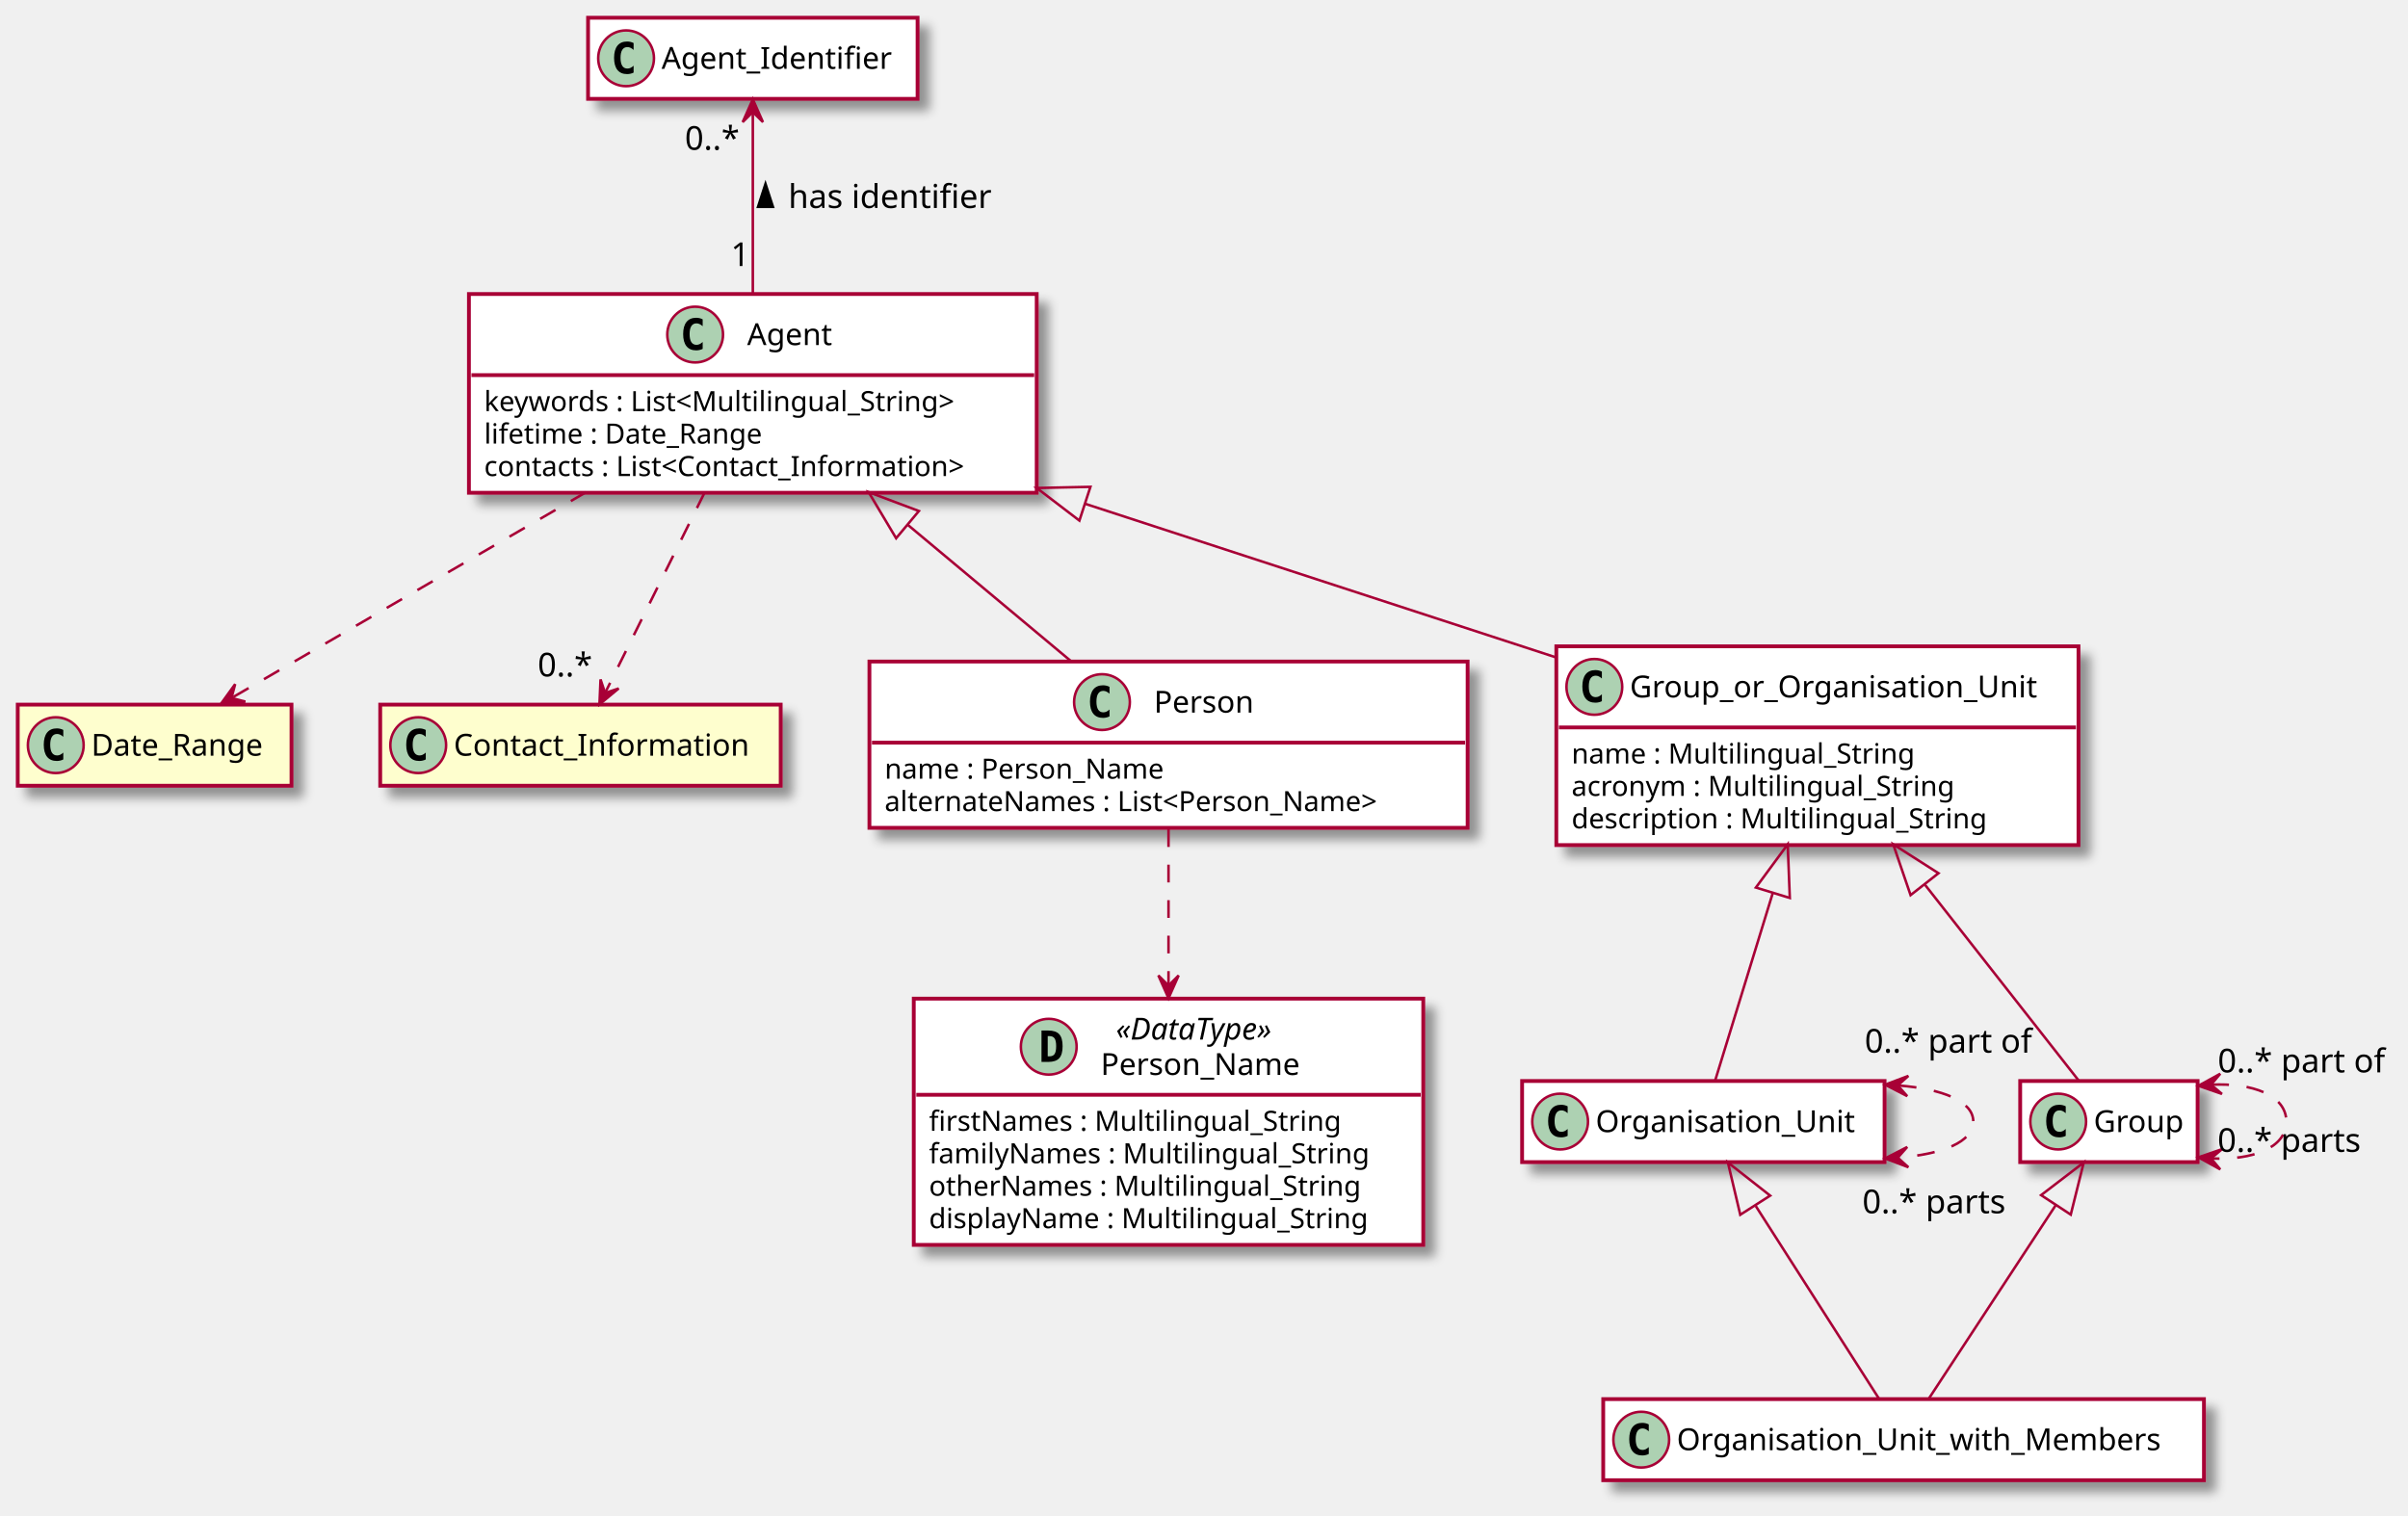
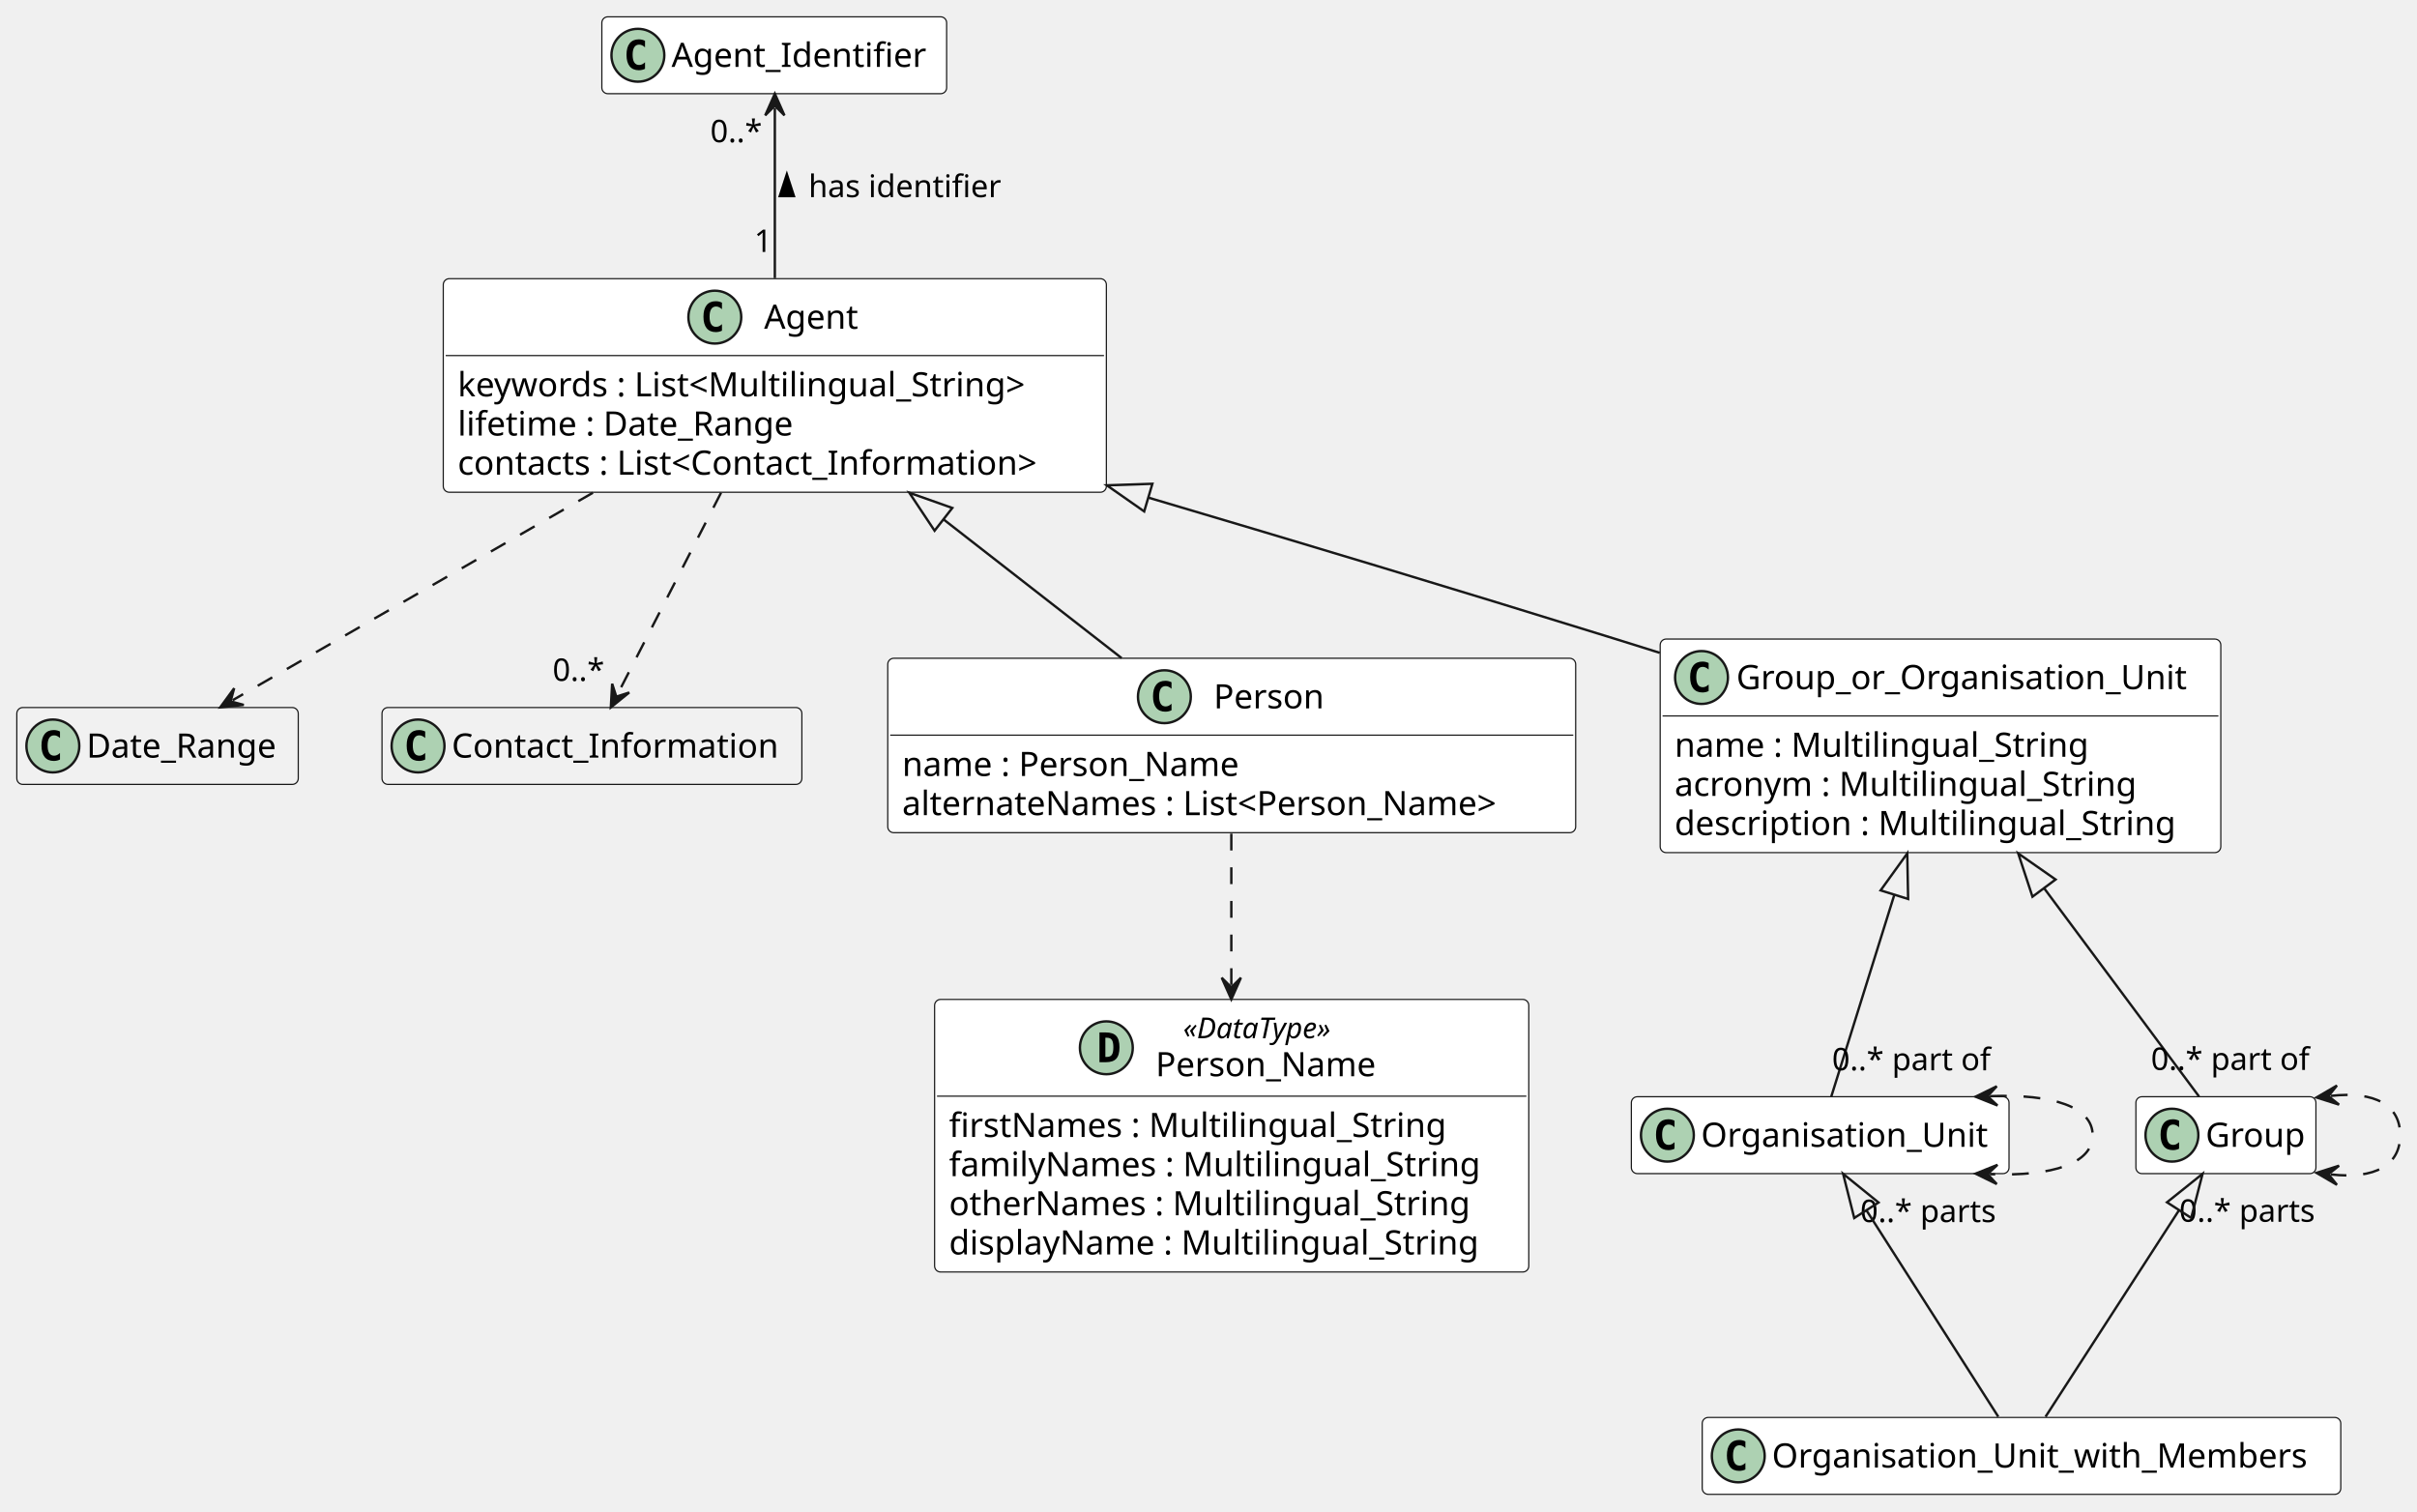
- <svg xmlns="http://www.w3.org/2000/svg" contentScriptType="application/ecmascript" contentStyleType="text/css" height="598px" preserveAspectRatio="none" style="width:950px;height:598px;background:#FFFFFF;" version="1.1" viewBox="0 0 950 598" width="950px" zoomAndPan="magnify">
-   <defs>
-     <filter height="300%" id="f8pk3ecezt2zp" width="300%" x="-1" y="-1">
-       <feGaussianBlur result="blurOut" stdDeviation="2.0" />
-       <feColorMatrix in="blurOut" result="blurOut2" type="matrix" values="0 0 0 0 0 0 0 0 0 0 0 0 0 0 0 0 0 0 .4 0" />
-       <feOffset dx="4.0" dy="4.0" in="blurOut2" result="blurOut3" />
-       <feBlend in="SourceGraphic" in2="blurOut3" mode="normal" />
-     </filter>
-   </defs>
+ <svg xmlns="http://www.w3.org/2000/svg" contentStyleType="text/css" data-diagram-type="CLASS" height="629px" preserveAspectRatio="none" style="width:1006px;height:629px;background:#FFFFFF;" version="1.1" viewBox="0 0 1006 629" width="1006px" zoomAndPan="magnify">
+   <defs />
  <g>
-     <rect codeLine="10" fill="#FFFFFF" filter="url(#f8pk3ecezt2zp)" height="78.414" id="Agent" style="stroke:#A80036;stroke-width:1.5;" width="224" x="185" y="116" />
-     <ellipse cx="274.25" cy="132" fill="#ADD1B2" rx="11" ry="11" style="stroke:#A80036;stroke-width:1.0;" />
-     <path d="M277.219,137.641 Q276.641,137.938 276,138.078 Q275.359,138.234 274.656,138.234 Q272.156,138.234 270.828,136.594 Q269.516,134.938 269.516,131.812 Q269.516,128.688 270.828,127.031 Q272.156,125.375 274.656,125.375 Q275.359,125.375 276,125.531 Q276.656,125.688 277.219,125.984 L277.219,128.703 Q276.594,128.125 276,127.859 Q275.406,127.578 274.781,127.578 Q273.438,127.578 272.75,128.656 Q272.062,129.719 272.062,131.812 Q272.062,133.906 272.75,134.984 Q273.438,136.047 274.781,136.047 Q275.406,136.047 276,135.781 Q276.594,135.5 277.219,134.922 L277.219,137.641 Z " fill="#000000" />
-     <text fill="#000000" font-family="sans-serif" font-size="12" lengthAdjust="spacing" textLength="37" x="294.75" y="136.154">Agent</text>
-     <line style="stroke:#A80036;stroke-width:1.5;" x1="186" x2="408" y1="148" y2="148" />
-     <text fill="#000000" font-family="sans-serif" font-size="11" lengthAdjust="spacing" textLength="207" x="191" y="162.21">keywords : List&lt;Multilingual_String&gt;</text>
-     <text fill="#000000" font-family="sans-serif" font-size="11" lengthAdjust="spacing" textLength="121" x="191" y="175.015">lifetime : Date_Range</text>
-     <text fill="#000000" font-family="sans-serif" font-size="11" lengthAdjust="spacing" textLength="212" x="191" y="187.82">contacts : List&lt;Contact_Information&gt;</text>
-     <rect fill="#FEFECE" filter="url(#f8pk3ecezt2zp)" height="32" id="Date_Range" style="stroke:#A80036;stroke-width:1.5;" width="108" x="7" y="278" />
-     <ellipse cx="22" cy="294" fill="#ADD1B2" rx="11" ry="11" style="stroke:#A80036;stroke-width:1.0;" />
-     <path d="M24.969,299.641 Q24.391,299.938 23.75,300.078 Q23.109,300.234 22.406,300.234 Q19.906,300.234 18.578,298.594 Q17.266,296.938 17.266,293.812 Q17.266,290.688 18.578,289.031 Q19.906,287.375 22.406,287.375 Q23.109,287.375 23.75,287.531 Q24.406,287.688 24.969,287.984 L24.969,290.703 Q24.344,290.125 23.75,289.859 Q23.156,289.578 22.531,289.578 Q21.188,289.578 20.5,290.656 Q19.812,291.719 19.812,293.812 Q19.812,295.906 20.5,296.984 Q21.188,298.047 22.531,298.047 Q23.156,298.047 23.75,297.781 Q24.344,297.5 24.969,296.922 L24.969,299.641 Z " fill="#000000" />
-     <text fill="#000000" font-family="sans-serif" font-size="12" lengthAdjust="spacing" textLength="76" x="36" y="298.154">Date_Range</text>
-     <rect fill="#FEFECE" filter="url(#f8pk3ecezt2zp)" height="32" id="Contact_Information" style="stroke:#A80036;stroke-width:1.5;" width="158" x="150" y="278" />
-     <ellipse cx="165" cy="294" fill="#ADD1B2" rx="11" ry="11" style="stroke:#A80036;stroke-width:1.0;" />
-     <path d="M167.969,299.641 Q167.391,299.938 166.75,300.078 Q166.109,300.234 165.406,300.234 Q162.906,300.234 161.578,298.594 Q160.266,296.938 160.266,293.812 Q160.266,290.688 161.578,289.031 Q162.906,287.375 165.406,287.375 Q166.109,287.375 166.75,287.531 Q167.406,287.688 167.969,287.984 L167.969,290.703 Q167.344,290.125 166.75,289.859 Q166.156,289.578 165.531,289.578 Q164.188,289.578 163.5,290.656 Q162.812,291.719 162.812,293.812 Q162.812,295.906 163.5,296.984 Q164.188,298.047 165.531,298.047 Q166.156,298.047 166.75,297.781 Q167.344,297.5 167.969,296.922 L167.969,299.641 Z " fill="#000000" />
-     <text fill="#000000" font-family="sans-serif" font-size="12" lengthAdjust="spacing" textLength="126" x="179" y="298.154">Contact_Information</text>
-     <rect codeLine="20" fill="#FFFFFF" filter="url(#f8pk3ecezt2zp)" height="65.609" id="Person" style="stroke:#A80036;stroke-width:1.5;" width="236" x="343" y="261" />
-     <ellipse cx="434.75" cy="277" fill="#ADD1B2" rx="11" ry="11" style="stroke:#A80036;stroke-width:1.0;" />
-     <path d="M437.719,282.641 Q437.141,282.938 436.5,283.078 Q435.859,283.234 435.156,283.234 Q432.656,283.234 431.328,281.594 Q430.016,279.938 430.016,276.812 Q430.016,273.688 431.328,272.031 Q432.656,270.375 435.156,270.375 Q435.859,270.375 436.5,270.531 Q437.156,270.688 437.719,270.984 L437.719,273.703 Q437.094,273.125 436.5,272.859 Q435.906,272.578 435.281,272.578 Q433.938,272.578 433.25,273.656 Q432.562,274.719 432.562,276.812 Q432.562,278.906 433.25,279.984 Q433.938,281.047 435.281,281.047 Q435.906,281.047 436.5,280.781 Q437.094,280.5 437.719,279.922 L437.719,282.641 Z " fill="#000000" />
-     <text fill="#000000" font-family="sans-serif" font-size="12" lengthAdjust="spacing" textLength="44" x="455.25" y="281.154">Person</text>
-     <line style="stroke:#A80036;stroke-width:1.5;" x1="344" x2="578" y1="293" y2="293" />
-     <text fill="#000000" font-family="sans-serif" font-size="11" lengthAdjust="spacing" textLength="167" x="349" y="307.21">name            : Person_Name</text>
-     <text fill="#000000" font-family="sans-serif" font-size="11" lengthAdjust="spacing" textLength="224" x="349" y="320.015">alternateNames  : List&lt;Person_Name&gt;</text>
-     <rect codeLine="76" fill="#FFFFFF" filter="url(#f8pk3ecezt2zp)" height="97.156" id="Person_Name" style="stroke:#A80036;stroke-width:1.5;" width="201" x="360.5" y="394" />
-     <ellipse cx="413.75" cy="412.969" fill="#ADD0B2" rx="11" ry="11" style="stroke:#A80036;stroke-width:1.0;" />
-     <path d="M413.344,408.781 L413.344,416.766 L414,416.766 Q415.438,416.766 416.047,415.859 Q416.672,414.938 416.672,412.766 Q416.672,410.594 416.047,409.688 Q415.438,408.781 414,408.781 L413.344,408.781 Z M410.891,406.578 L413.516,406.578 Q416.547,406.578 417.875,408.031 Q419.219,409.469 419.219,412.766 Q419.219,416.062 417.875,417.516 Q416.547,418.969 413.516,418.969 L410.891,418.969 L410.891,406.578 Z " fill="#000000" />
-     <text fill="#000000" font-family="sans-serif" font-size="12" font-style="italic" lengthAdjust="spacing" textLength="74" x="440.25" y="410.139">«DataType»</text>
-     <text fill="#000000" font-family="sans-serif" font-size="12" lengthAdjust="spacing" textLength="86" x="434.25" y="424.107">Person_Name</text>
-     <line style="stroke:#A80036;stroke-width:1.5;" x1="361.5" x2="560.5" y1="431.938" y2="431.938" />
-     <text fill="#000000" font-family="sans-serif" font-size="11" lengthAdjust="spacing" textLength="178" x="366.5" y="446.148">firstNames : Multilingual_String</text>
-     <text fill="#000000" font-family="sans-serif" font-size="11" lengthAdjust="spacing" textLength="189" x="366.5" y="458.953">familyNames : Multilingual_String</text>
-     <text fill="#000000" font-family="sans-serif" font-size="11" lengthAdjust="spacing" textLength="185" x="366.5" y="471.757">otherNames : Multilingual_String</text>
-     <text fill="#000000" font-family="sans-serif" font-size="11" lengthAdjust="spacing" textLength="188" x="366.5" y="484.562">displayName : Multilingual_String</text>
-     <rect codeLine="27" fill="#FFFFFF" filter="url(#f8pk3ecezt2zp)" height="32" id="Agent_Identifier" style="stroke:#A80036;stroke-width:1.5;" width="130" x="232" y="7" />
-     <ellipse cx="247" cy="23" fill="#ADD1B2" rx="11" ry="11" style="stroke:#A80036;stroke-width:1.0;" />
-     <path d="M249.969,28.641 Q249.391,28.938 248.75,29.078 Q248.109,29.234 247.406,29.234 Q244.906,29.234 243.578,27.594 Q242.266,25.938 242.266,22.812 Q242.266,19.688 243.578,18.031 Q244.906,16.375 247.406,16.375 Q248.109,16.375 248.75,16.531 Q249.406,16.688 249.969,16.984 L249.969,19.703 Q249.344,19.125 248.75,18.859 Q248.156,18.578 247.531,18.578 Q246.188,18.578 245.5,19.656 Q244.812,20.719 244.812,22.812 Q244.812,24.906 245.5,25.984 Q246.188,27.047 247.531,27.047 Q248.156,27.047 248.75,26.781 Q249.344,26.5 249.969,25.922 L249.969,28.641 Z " fill="#000000" />
-     <text fill="#000000" font-family="sans-serif" font-size="12" lengthAdjust="spacing" textLength="98" x="261" y="27.154">Agent_Identifier</text>
-     <rect codeLine="89" fill="#FFFFFF" filter="url(#f8pk3ecezt2zp)" height="78.414" id="Group_or_Organisation_Unit" style="stroke:#A80036;stroke-width:1.5;" width="206" x="614" y="255" />
-     <ellipse cx="629" cy="271" fill="#ADD1B2" rx="11" ry="11" style="stroke:#A80036;stroke-width:1.0;" />
-     <path d="M631.969,276.641 Q631.391,276.938 630.75,277.078 Q630.109,277.234 629.406,277.234 Q626.906,277.234 625.578,275.594 Q624.266,273.938 624.266,270.812 Q624.266,267.688 625.578,266.031 Q626.906,264.375 629.406,264.375 Q630.109,264.375 630.75,264.531 Q631.406,264.688 631.969,264.984 L631.969,267.703 Q631.344,267.125 630.75,266.859 Q630.156,266.578 629.531,266.578 Q628.188,266.578 627.5,267.656 Q626.812,268.719 626.812,270.812 Q626.812,272.906 627.5,273.984 Q628.188,275.047 629.531,275.047 Q630.156,275.047 630.75,274.781 Q631.344,274.5 631.969,273.922 L631.969,276.641 Z " fill="#000000" />
-     <text fill="#000000" font-family="sans-serif" font-size="12" lengthAdjust="spacing" textLength="174" x="643" y="275.154">Group_or_Organisation_Unit</text>
-     <line style="stroke:#A80036;stroke-width:1.5;" x1="615" x2="819" y1="287" y2="287" />
-     <text fill="#000000" font-family="sans-serif" font-size="11" lengthAdjust="spacing" textLength="147" x="620" y="301.21">name : Multilingual_String</text>
-     <text fill="#000000" font-family="sans-serif" font-size="11" lengthAdjust="spacing" textLength="164" x="620" y="314.015">acronym : Multilingual_String</text>
-     <text fill="#000000" font-family="sans-serif" font-size="11" lengthAdjust="spacing" textLength="178" x="620" y="326.82">description : Multilingual_String</text>
-     <rect codeLine="110" fill="#FFFFFF" filter="url(#f8pk3ecezt2zp)" height="32" id="Organisation_Unit" style="stroke:#A80036;stroke-width:1.5;" width="143" x="600.5" y="426.5" />
-     <ellipse cx="615.5" cy="442.5" fill="#ADD1B2" rx="11" ry="11" style="stroke:#A80036;stroke-width:1.0;" />
-     <path d="M618.469,448.141 Q617.891,448.438 617.25,448.578 Q616.609,448.734 615.906,448.734 Q613.406,448.734 612.078,447.094 Q610.766,445.438 610.766,442.312 Q610.766,439.188 612.078,437.531 Q613.406,435.875 615.906,435.875 Q616.609,435.875 617.25,436.031 Q617.906,436.188 618.469,436.484 L618.469,439.203 Q617.844,438.625 617.25,438.359 Q616.656,438.078 616.031,438.078 Q614.688,438.078 614,439.156 Q613.312,440.219 613.312,442.312 Q613.312,444.406 614,445.484 Q614.688,446.547 616.031,446.547 Q616.656,446.547 617.25,446.281 Q617.844,446 618.469,445.422 L618.469,448.141 Z " fill="#000000" />
-     <text fill="#000000" font-family="sans-serif" font-size="12" lengthAdjust="spacing" textLength="111" x="629.5" y="446.654">Organisation_Unit</text>
-     <rect codeLine="101" fill="#FFFFFF" filter="url(#f8pk3ecezt2zp)" height="32" id="Group" style="stroke:#A80036;stroke-width:1.5;" width="70" x="797" y="426.5" />
-     <ellipse cx="812" cy="442.5" fill="#ADD1B2" rx="11" ry="11" style="stroke:#A80036;stroke-width:1.0;" />
-     <path d="M814.969,448.141 Q814.391,448.438 813.75,448.578 Q813.109,448.734 812.406,448.734 Q809.906,448.734 808.578,447.094 Q807.266,445.438 807.266,442.312 Q807.266,439.188 808.578,437.531 Q809.906,435.875 812.406,435.875 Q813.109,435.875 813.75,436.031 Q814.406,436.188 814.969,436.484 L814.969,439.203 Q814.344,438.625 813.75,438.359 Q813.156,438.078 812.531,438.078 Q811.188,438.078 810.5,439.156 Q809.812,440.219 809.812,442.312 Q809.812,444.406 810.5,445.484 Q811.188,446.547 812.531,446.547 Q813.156,446.547 813.75,446.281 Q814.344,446 814.969,445.422 L814.969,448.141 Z " fill="#000000" />
-     <text fill="#000000" font-family="sans-serif" font-size="12" lengthAdjust="spacing" textLength="38" x="826" y="446.654">Group</text>
-     <rect codeLine="127" fill="#FFFFFF" filter="url(#f8pk3ecezt2zp)" height="32" id="Organisation_Unit_with_Members" style="stroke:#A80036;stroke-width:1.5;" width="237" x="632.5" y="552" />
-     <ellipse cx="647.5" cy="568" fill="#ADD1B2" rx="11" ry="11" style="stroke:#A80036;stroke-width:1.0;" />
-     <path d="M650.469,573.641 Q649.891,573.938 649.25,574.078 Q648.609,574.234 647.906,574.234 Q645.406,574.234 644.078,572.594 Q642.766,570.938 642.766,567.812 Q642.766,564.688 644.078,563.031 Q645.406,561.375 647.906,561.375 Q648.609,561.375 649.25,561.531 Q649.906,561.688 650.469,561.984 L650.469,564.703 Q649.844,564.125 649.25,563.859 Q648.656,563.578 648.031,563.578 Q646.688,563.578 646,564.656 Q645.312,565.719 645.312,567.812 Q645.312,569.906 646,570.984 Q646.688,572.047 648.031,572.047 Q648.656,572.047 649.25,571.781 Q649.844,571.5 650.469,570.922 L650.469,573.641 Z " fill="#000000" />
-     <text fill="#000000" font-family="sans-serif" font-size="12" lengthAdjust="spacing" textLength="205" x="661.5" y="572.154">Organisation_Unit_with_Members</text>
-     <path codeLine="15" d="M231.26,194.16 C185.58,220.68 126.79,254.81 91.61,275.23 " fill="none" id="Agent-to-Date_Range" style="stroke:#A80036;stroke-width:1.0;stroke-dasharray:7.0,7.0;" />
-     <polygon fill="#A80036" points="87.01,277.9,96.8,276.824,91.33,275.382,92.772,269.912,87.01,277.9" style="stroke:#A80036;stroke-width:1.0;" />
-     <path codeLine="16" d="M278.06,194.16 C265.32,219.82 249.06,252.59 238.83,273.19 " fill="none" id="Agent-to-Contact_Information" style="stroke:#A80036;stroke-width:1.0;stroke-dasharray:7.0,7.0;" />
-     <polygon fill="#A80036" points="236.5,277.9,244.087,271.62,238.725,273.422,236.922,268.06,236.5,277.9" style="stroke:#A80036;stroke-width:1.0;" />
-     <text fill="#000000" font-family="sans-serif" font-size="13" lengthAdjust="spacing" textLength="23" x="212.125" y="266.877">0..*</text>
-     <path codeLine="72" d="M358.27,207.18 C379.8,225.17 403.37,244.86 422.5,260.83 " fill="none" id="Agent-backto-Person" style="stroke:#A80036;stroke-width:1.0;" />
-     <polygon fill="none" points="353.54,212.36,342.68,194.16,362.52,201.61,353.54,212.36" style="stroke:#A80036;stroke-width:1.0;" />
-     <path codeLine="85" d="M461,327.15 C461,345.16 461,368.08 461,388.66 " fill="none" id="Person-to-Person_Name" style="stroke:#A80036;stroke-width:1.0;stroke-dasharray:7.0,7.0;" />
-     <polygon fill="#A80036" points="461,393.84,465,384.84,461,388.84,457,384.84,461,393.84" style="stroke:#A80036;stroke-width:1.0;" />
-     <path codeLine="30" d="M297,44.28 C297,63.38 297,92.48 297,115.91 " fill="none" id="Agent_Identifier-backto-Agent" style="stroke:#A80036;stroke-width:1.0;" />
-     <polygon fill="#A80036" points="297,39.17,293,48.17,297,44.17,301,48.17,297,39.17" style="stroke:#A80036;stroke-width:1.0;" />
-     <polygon fill="#000000" points="302,72.566,299.061,81.612,304.939,81.612,302,72.566" style="stroke:#000000;stroke-width:1.0;" />
-     <text fill="#000000" font-family="sans-serif" font-size="13" lengthAdjust="spacing" textLength="82" x="311" y="82.067">has identifier</text>
-     <text fill="#000000" font-family="sans-serif" font-size="13" lengthAdjust="spacing" textLength="23" x="270.191" y="59.1">0..*</text>
-     <text fill="#000000" font-family="sans-serif" font-size="13" lengthAdjust="spacing" textLength="8" x="288.312" y="104.945">1</text>
-     <path codeLine="97" d="M428.07,198.75 C487.97,218.29 557.89,241.1 613.95,259.39 " fill="none" id="Agent-backto-Group_or_Organisation_Unit" style="stroke:#A80036;stroke-width:1.0;" />
-     <polygon fill="none" points="425.84,205.39,409,192.53,430.19,192.08,425.84,205.39" style="stroke:#A80036;stroke-width:1.0;" />
-     <path codeLine="115" d="M699.41,352.27 C691.2,379 682.07,408.71 676.69,426.22 " fill="none" id="Group_or_Organisation_Unit-backto-Organisation_Unit" style="stroke:#A80036;stroke-width:1.0;" />
-     <polygon fill="none" points="692.73,350.17,705.29,333.11,706.11,354.28,692.73,350.17" style="stroke:#A80036;stroke-width:1.0;" />
-     <path codeLine="119" d="M749.1,428.27 C766.11,429.61 778.5,434.35 778.5,442.5 C778.5,450.65 766.11,455.39 749.1,456.73 " fill="none" id="Organisation_Unit-Organisation_Unit" style="stroke:#A80036;stroke-width:1.0;stroke-dasharray:7.0,7.0;" />
-     <polygon fill="#A80036" points="743.68,457.04,752.894,460.519,748.672,456.754,752.436,452.532,743.68,457.04" style="stroke:#A80036;stroke-width:1.0;" />
-     <polygon fill="#A80036" points="743.68,427.96,752.436,432.468,748.672,428.246,752.894,424.481,743.68,427.96" style="stroke:#A80036;stroke-width:1.0;" />
-     <text fill="#000000" font-family="sans-serif" font-size="13" lengthAdjust="spacing" textLength="69" x="735.657" y="415.305">0..* part of</text>
-     <text fill="#000000" font-family="sans-serif" font-size="13" lengthAdjust="spacing" textLength="60" x="734.725" y="478.683">0..* parts</text>
-     <path codeLine="106" d="M759.51,349.16 C781.1,376.66 805.73,408.03 820,426.22 " fill="none" id="Group_or_Organisation_Unit-backto-Group" style="stroke:#A80036;stroke-width:1.0;" />
-     <polygon fill="none" points="753.76,353.16,746.91,333.11,764.77,344.52,753.76,353.16" style="stroke:#A80036;stroke-width:1.0;" />
-     <path codeLine="123" d="M872.37,427.96 C888.49,427.16 902,432.01 902,442.5 C902,452.99 888.49,457.84 872.37,457.04 " fill="none" id="Group-Group" style="stroke:#A80036;stroke-width:1.0;stroke-dasharray:7.0,7.0;" />
-     <polygon fill="#A80036" points="867.3,456.61,875.924,461.366,872.282,457.038,876.61,453.396,867.3,456.61" style="stroke:#A80036;stroke-width:1.0;" />
-     <polygon fill="#A80036" points="867.3,428.39,876.61,431.604,872.282,427.962,875.924,423.634,867.3,428.39" style="stroke:#A80036;stroke-width:1.0;" />
-     <text fill="#000000" font-family="sans-serif" font-size="13" lengthAdjust="spacing" textLength="69" x="874.934" y="423.101">0..* part of</text>
-     <text fill="#000000" font-family="sans-serif" font-size="13" lengthAdjust="spacing" textLength="60" x="874.85" y="454.449">0..* parts</text>
-     <path codeLine="132" d="M811.06,475.43 C794.96,499.97 773.44,532.78 761.01,551.73 " fill="none" id="Group-backto-Organisation_Unit_with_Members" style="stroke:#A80036;stroke-width:1.0;" />
-     <polygon fill="none" points="805.25,471.53,822.07,458.64,816.95,479.21,805.25,471.53" style="stroke:#A80036;stroke-width:1.0;" />
-     <path codeLine="136" d="M692.66,475.79 C708.33,500.3 729.17,532.88 741.23,551.73 " fill="none" id="Organisation_Unit-backto-Organisation_Unit_with_Members" style="stroke:#A80036;stroke-width:1.0;" />
-     <polygon fill="none" points="686.57,479.26,681.69,458.64,698.36,471.72,686.57,479.26" style="stroke:#A80036;stroke-width:1.0;" />
+     <g class="entity" data-entity="Agent" data-source-line="10" data-uid="ent0002" id="entity_Agent">
+       <rect fill="#FFFFFF" height="88.891" rx="2.5" ry="2.5" style="stroke:#181818;stroke-width:0.5;" width="275.99" x="184.5" y="116" />
+       <ellipse cx="297.525" cy="132" fill="#ADD1B2" rx="11" ry="11" style="stroke:#181818;stroke-width:1;" />
+       <path d="M300.494,137.641 Q299.916,137.938 299.275,138.078 Q298.635,138.234 297.932,138.234 Q295.432,138.234 294.103,136.594 Q292.791,134.938 292.791,131.812 Q292.791,128.688 294.103,127.031 Q295.432,125.375 297.932,125.375 Q298.635,125.375 299.275,125.531 Q299.932,125.688 300.494,125.984 L300.494,128.703 Q299.869,128.125 299.275,127.859 Q298.682,127.578 298.057,127.578 Q296.713,127.578 296.025,128.656 Q295.338,129.719 295.338,131.812 Q295.338,133.906 296.025,134.984 Q296.713,136.047 298.057,136.047 Q298.682,136.047 299.275,135.781 Q299.869,135.5 300.494,134.922 L300.494,137.641 Z " fill="#000000" />
+       <text fill="#000000" font-family="sans-serif" font-size="14" lengthAdjust="spacing" textLength="41.44" x="318.025" y="136.847">Agent</text>
+       <line style="stroke:#181818;stroke-width:0.5;" x1="185.5" x2="459.49" y1="148" y2="148" />
+       <text fill="#000000" font-family="sans-serif" font-size="14" lengthAdjust="spacing" textLength="258.392" x="190.5" y="164.995">keywords : List&lt;Multilingual_String&gt;</text>
+       <text fill="#000000" font-family="sans-serif" font-size="14" lengthAdjust="spacing" textLength="151.71" x="190.5" y="181.292">lifetime : Date_Range</text>
+       <text fill="#000000" font-family="sans-serif" font-size="14" lengthAdjust="spacing" textLength="263.99" x="190.5" y="197.589">contacts : List&lt;Contact_Information&gt;</text>
+     </g>
+     <g class="entity" data-entity="Date_Range" data-source-line="15" data-uid="ent0003" id="entity_Date_Range">
+       <rect fill="#F1F1F1" height="32" rx="2.5" ry="2.5" style="stroke:#181818;stroke-width:0.5;" width="117.142" x="7" y="294.5" />
+       <ellipse cx="22" cy="310.5" fill="#ADD1B2" rx="11" ry="11" style="stroke:#181818;stroke-width:1;" />
+       <path d="M24.969,316.141 Q24.391,316.438 23.75,316.578 Q23.109,316.734 22.406,316.734 Q19.906,316.734 18.578,315.094 Q17.266,313.438 17.266,310.312 Q17.266,307.188 18.578,305.531 Q19.906,303.875 22.406,303.875 Q23.109,303.875 23.75,304.031 Q24.406,304.188 24.969,304.484 L24.969,307.203 Q24.344,306.625 23.75,306.359 Q23.156,306.078 22.531,306.078 Q21.188,306.078 20.5,307.156 Q19.812,308.219 19.812,310.312 Q19.812,312.406 20.5,313.484 Q21.188,314.547 22.531,314.547 Q23.156,314.547 23.75,314.281 Q24.344,314 24.969,313.422 L24.969,316.141 Z " fill="#000000" />
+       <text fill="#000000" font-family="sans-serif" font-size="14" lengthAdjust="spacing" textLength="85.142" x="36" y="315.347">Date_Range</text>
+     </g>
+     <g class="entity" data-entity="Contact_Information" data-source-line="16" data-uid="ent0005" id="entity_Contact_Information">
+       <rect fill="#F1F1F1" height="32" rx="2.5" ry="2.5" style="stroke:#181818;stroke-width:0.5;" width="174.755" x="159" y="294.5" />
+       <ellipse cx="174" cy="310.5" fill="#ADD1B2" rx="11" ry="11" style="stroke:#181818;stroke-width:1;" />
+       <path d="M176.969,316.141 Q176.391,316.438 175.75,316.578 Q175.109,316.734 174.406,316.734 Q171.906,316.734 170.578,315.094 Q169.266,313.438 169.266,310.312 Q169.266,307.188 170.578,305.531 Q171.906,303.875 174.406,303.875 Q175.109,303.875 175.75,304.031 Q176.406,304.188 176.969,304.484 L176.969,307.203 Q176.344,306.625 175.75,306.359 Q175.156,306.078 174.531,306.078 Q173.188,306.078 172.5,307.156 Q171.812,308.219 171.812,310.312 Q171.812,312.406 172.5,313.484 Q173.188,314.547 174.531,314.547 Q175.156,314.547 175.75,314.281 Q176.344,314 176.969,313.422 L176.969,316.141 Z " fill="#000000" />
+       <text fill="#000000" font-family="sans-serif" font-size="14" lengthAdjust="spacing" textLength="142.755" x="188" y="315.347">Contact_Information</text>
+     </g>
+     <g class="entity" data-entity="Person" data-source-line="20" data-uid="ent0007" id="entity_Person">
+       <rect fill="#FFFFFF" height="72.594" rx="2.5" ry="2.5" style="stroke:#181818;stroke-width:0.5;" width="286.326" x="369.5" y="274" />
+       <ellipse cx="484.641" cy="290" fill="#ADD1B2" rx="11" ry="11" style="stroke:#181818;stroke-width:1;" />
+       <path d="M487.61,295.641 Q487.032,295.938 486.391,296.078 Q485.75,296.234 485.047,296.234 Q482.547,296.234 481.219,294.594 Q479.907,292.938 479.907,289.812 Q479.907,286.688 481.219,285.031 Q482.547,283.375 485.047,283.375 Q485.75,283.375 486.391,283.531 Q487.047,283.688 487.61,283.984 L487.61,286.703 Q486.985,286.125 486.391,285.859 Q485.797,285.578 485.172,285.578 Q483.829,285.578 483.141,286.656 Q482.454,287.719 482.454,289.812 Q482.454,291.906 483.141,292.984 Q483.829,294.047 485.172,294.047 Q485.797,294.047 486.391,293.781 Q486.985,293.5 487.61,292.922 L487.61,295.641 Z " fill="#000000" />
+       <text fill="#000000" font-family="sans-serif" font-size="14" lengthAdjust="spacing" textLength="47.544" x="505.141" y="294.847">Person</text>
+       <line style="stroke:#181818;stroke-width:0.5;" x1="370.5" x2="654.826" y1="306" y2="306" />
+       <text fill="#000000" font-family="sans-serif" font-size="14" lengthAdjust="spacing" textLength="198.119" x="375.5" y="322.995">name            : Person_Name</text>
+       <text fill="#000000" font-family="sans-serif" font-size="14" lengthAdjust="spacing" textLength="274.326" x="375.5" y="339.292">alternateNames  : List&lt;Person_Name&gt;</text>
+     </g>
+     <g class="entity" data-entity="Person_Name" data-source-line="76" data-uid="ent0009" id="entity_Person_Name">
+       <rect fill="#FFFFFF" height="113.453" rx="2.5" ry="2.5" style="stroke:#181818;stroke-width:0.5;" width="247.307" x="389" y="416" />
+       <ellipse cx="460.48" cy="436.133" fill="#ADD0B2" rx="11" ry="11" style="stroke:#181818;stroke-width:1;" />
+       <path d="M460.074,431.945 L460.074,439.93 L460.73,439.93 Q462.168,439.93 462.777,439.023 Q463.402,438.102 463.402,435.93 Q463.402,433.758 462.777,432.852 Q462.168,431.945 460.73,431.945 L460.074,431.945 Z M457.621,429.742 L460.246,429.742 Q463.277,429.742 464.605,431.195 Q465.949,432.633 465.949,435.93 Q465.949,439.227 464.605,440.68 Q463.277,442.133 460.246,442.133 L457.621,442.133 L457.621,429.742 Z " fill="#000000" />
+       <text fill="#000000" font-family="sans-serif" font-size="12" font-style="italic" lengthAdjust="spacing" textLength="72.897" x="492.455" y="432.139">«DataType»</text>
+       <text fill="#000000" font-family="sans-serif" font-size="14" lengthAdjust="spacing" textLength="95.847" x="480.98" y="447.964">Person_Name</text>
+       <line style="stroke:#181818;stroke-width:0.5;" x1="390" x2="635.307" y1="456.266" y2="456.266" />
+       <text fill="#000000" font-family="sans-serif" font-size="14" lengthAdjust="spacing" textLength="219.454" x="395" y="473.261">firstNames : Multilingual_String</text>
+       <text fill="#000000" font-family="sans-serif" font-size="14" lengthAdjust="spacing" textLength="235.307" x="395" y="489.558">familyNames : Multilingual_String</text>
+       <text fill="#000000" font-family="sans-serif" font-size="14" lengthAdjust="spacing" textLength="229.394" x="395" y="505.854">otherNames : Multilingual_String</text>
+       <text fill="#000000" font-family="sans-serif" font-size="14" lengthAdjust="spacing" textLength="234.514" x="395" y="522.151">displayName : Multilingual_String</text>
+     </g>
+     <g class="entity" data-entity="Agent_Identifier" data-source-line="27" data-uid="ent0011" id="entity_Agent_Identifier">
+       <rect fill="#FFFFFF" height="32" rx="2.5" ry="2.5" style="stroke:#181818;stroke-width:0.5;" width="143.508" x="250.5" y="7" />
+       <ellipse cx="265.5" cy="23" fill="#ADD1B2" rx="11" ry="11" style="stroke:#181818;stroke-width:1;" />
+       <path d="M268.469,28.641 Q267.891,28.938 267.25,29.078 Q266.609,29.234 265.906,29.234 Q263.406,29.234 262.078,27.594 Q260.766,25.938 260.766,22.812 Q260.766,19.688 262.078,18.031 Q263.406,16.375 265.906,16.375 Q266.609,16.375 267.25,16.531 Q267.906,16.688 268.469,16.984 L268.469,19.703 Q267.844,19.125 267.25,18.859 Q266.656,18.578 266.031,18.578 Q264.688,18.578 264,19.656 Q263.312,20.719 263.312,22.812 Q263.312,24.906 264,25.984 Q264.688,27.047 266.031,27.047 Q266.656,27.047 267.25,26.781 Q267.844,26.5 268.469,25.922 L268.469,28.641 Z " fill="#000000" />
+       <text fill="#000000" font-family="sans-serif" font-size="14" lengthAdjust="spacing" textLength="111.508" x="279.5" y="27.847">Agent_Identifier</text>
+     </g>
+     <g class="entity" data-entity="Group_or_Organisation_Unit" data-source-line="89" data-uid="ent0013" id="entity_Group_or_Organisation_Unit">
+       <rect fill="#FFFFFF" height="88.891" rx="2.5" ry="2.5" style="stroke:#181818;stroke-width:0.5;" width="233.341" x="691" y="266" />
+       <ellipse cx="708.203" cy="282" fill="#ADD1B2" rx="11" ry="11" style="stroke:#181818;stroke-width:1;" />
+       <path d="M711.172,287.641 Q710.594,287.938 709.953,288.078 Q709.313,288.234 708.61,288.234 Q706.11,288.234 704.782,286.594 Q703.469,284.938 703.469,281.812 Q703.469,278.688 704.782,277.031 Q706.11,275.375 708.61,275.375 Q709.313,275.375 709.953,275.531 Q710.61,275.688 711.172,275.984 L711.172,278.703 Q710.547,278.125 709.953,277.859 Q709.36,277.578 708.735,277.578 Q707.391,277.578 706.703,278.656 Q706.016,279.719 706.016,281.812 Q706.016,283.906 706.703,284.984 Q707.391,286.047 708.735,286.047 Q709.36,286.047 709.953,285.781 Q710.547,285.5 711.172,284.922 L711.172,287.641 Z " fill="#000000" />
+       <text fill="#000000" font-family="sans-serif" font-size="14" lengthAdjust="spacing" textLength="196.444" x="722.693" y="286.847">Group_or_Organisation_Unit</text>
+       <line style="stroke:#181818;stroke-width:0.5;" x1="692" x2="923.341" y1="298" y2="298" />
+       <text fill="#000000" font-family="sans-serif" font-size="14" lengthAdjust="spacing" textLength="183.203" x="697" y="314.995">name : Multilingual_String</text>
+       <text fill="#000000" font-family="sans-serif" font-size="14" lengthAdjust="spacing" textLength="204.894" x="697" y="331.292">acronym : Multilingual_String</text>
+       <text fill="#000000" font-family="sans-serif" font-size="14" lengthAdjust="spacing" textLength="221.341" x="697" y="347.589">description : Multilingual_String</text>
+     </g>
+     <g class="entity" data-entity="Organisation_Unit" data-source-line="110" data-uid="ent0015" id="entity_Organisation_Unit">
+       <rect fill="#FFFFFF" height="32" rx="2.5" ry="2.5" style="stroke:#181818;stroke-width:0.5;" width="157.193" x="679" y="456.5" />
+       <ellipse cx="694" cy="472.5" fill="#ADD1B2" rx="11" ry="11" style="stroke:#181818;stroke-width:1;" />
+       <path d="M696.969,478.141 Q696.391,478.438 695.75,478.578 Q695.109,478.734 694.406,478.734 Q691.906,478.734 690.578,477.094 Q689.266,475.438 689.266,472.312 Q689.266,469.188 690.578,467.531 Q691.906,465.875 694.406,465.875 Q695.109,465.875 695.75,466.031 Q696.406,466.188 696.969,466.484 L696.969,469.203 Q696.344,468.625 695.75,468.359 Q695.156,468.078 694.531,468.078 Q693.188,468.078 692.5,469.156 Q691.812,470.219 691.812,472.312 Q691.812,474.406 692.5,475.484 Q693.188,476.547 694.531,476.547 Q695.156,476.547 695.75,476.281 Q696.344,476 696.969,475.422 L696.969,478.141 Z " fill="#000000" />
+       <text fill="#000000" font-family="sans-serif" font-size="14" lengthAdjust="spacing" textLength="125.193" x="708" y="477.347">Organisation_Unit</text>
+     </g>
+     <g class="entity" data-entity="Group" data-source-line="101" data-uid="ent0018" id="entity_Group">
+       <rect fill="#FFFFFF" height="32" rx="2.5" ry="2.5" style="stroke:#181818;stroke-width:0.5;" width="74.93" x="889" y="456.5" />
+       <ellipse cx="904" cy="472.5" fill="#ADD1B2" rx="11" ry="11" style="stroke:#181818;stroke-width:1;" />
+       <path d="M906.969,478.141 Q906.391,478.438 905.75,478.578 Q905.109,478.734 904.406,478.734 Q901.906,478.734 900.578,477.094 Q899.266,475.438 899.266,472.312 Q899.266,469.188 900.578,467.531 Q901.906,465.875 904.406,465.875 Q905.109,465.875 905.75,466.031 Q906.406,466.188 906.969,466.484 L906.969,469.203 Q906.344,468.625 905.75,468.359 Q905.156,468.078 904.531,468.078 Q903.188,468.078 902.5,469.156 Q901.812,470.219 901.812,472.312 Q901.812,474.406 902.5,475.484 Q903.188,476.547 904.531,476.547 Q905.156,476.547 905.75,476.281 Q906.344,476 906.969,475.422 L906.969,478.141 Z " fill="#000000" />
+       <text fill="#000000" font-family="sans-serif" font-size="14" lengthAdjust="spacing" textLength="42.93" x="918" y="477.347">Group</text>
+     </g>
+     <g class="entity" data-entity="Organisation_Unit_with_Members" data-source-line="127" data-uid="ent0021" id="entity_Organisation_Unit_with_Members">
+       <rect fill="#FFFFFF" height="32" rx="2.5" ry="2.5" style="stroke:#181818;stroke-width:0.5;" width="265.775" x="708.5" y="590" />
+       <ellipse cx="723.5" cy="606" fill="#ADD1B2" rx="11" ry="11" style="stroke:#181818;stroke-width:1;" />
+       <path d="M726.469,611.641 Q725.891,611.938 725.25,612.078 Q724.609,612.234 723.906,612.234 Q721.406,612.234 720.078,610.594 Q718.766,608.938 718.766,605.812 Q718.766,602.688 720.078,601.031 Q721.406,599.375 723.906,599.375 Q724.609,599.375 725.25,599.531 Q725.906,599.688 726.469,599.984 L726.469,602.703 Q725.844,602.125 725.25,601.859 Q724.656,601.578 724.031,601.578 Q722.688,601.578 722,602.656 Q721.312,603.719 721.312,605.812 Q721.312,607.906 722,608.984 Q722.688,610.047 724.031,610.047 Q724.656,610.047 725.25,609.781 Q725.844,609.5 726.469,608.922 L726.469,611.641 Z " fill="#000000" />
+       <text fill="#000000" font-family="sans-serif" font-size="14" lengthAdjust="spacing" textLength="233.775" x="737.5" y="610.847">Organisation_Unit_with_Members</text>
+     </g>
+     <g class="link" data-entity-1="Agent" data-entity-2="Date_Range" data-source-line="15" data-uid="lnk4" id="link_Agent_Date_Range">
+       <path codeLine="15" d="M246.78,205.1 C194.37,235.29 132.97,270.646 96.86,291.436" fill="none" id="Agent-to-Date_Range" style="stroke:#181818;stroke-width:1;stroke-dasharray:7,7;" />
+       <polygon fill="#181818" points="91.66,294.43,101.456,293.406,95.993,291.935,97.464,286.473,91.66,294.43" style="stroke:#181818;stroke-width:1;" />
+     </g>
+     <g class="link" data-entity-1="Agent" data-entity-2="Contact_Information" data-source-line="16" data-uid="lnk6" id="link_Agent_Contact_Information">
+       <path codeLine="16" d="M300.11,205.1 C284.61,235.29 267.65,268.302 256.98,289.092" fill="none" id="Agent-to-Contact_Information" style="stroke:#181818;stroke-width:1;stroke-dasharray:7,7;" />
+       <polygon fill="#181818" points="254.24,294.43,261.908,288.249,256.523,289.982,254.791,284.597,254.24,294.43" style="stroke:#181818;stroke-width:1;" />
+       <text fill="#000000" font-family="sans-serif" font-size="13" lengthAdjust="spacing" textLength="23.036" x="229.996" y="283.418">0..*</text>
+     </g>
+     <g class="link" data-entity-1="Agent" data-entity-2="Person" data-source-line="72" data-uid="lnk8" id="link_Agent_Person">
+       <path codeLine="72" d="M392.678,216.164 C420.808,238.084 440.27,253.24 466.82,273.91" fill="none" id="Agent-backto-Person" style="stroke:#181818;stroke-width:1;" />
+       <polygon fill="none" points="378.48,205.1,388.99,220.897,396.366,211.431,378.48,205.1" style="stroke:#181818;stroke-width:1;" />
+     </g>
+     <g class="link" data-entity-1="Person" data-entity-2="Person_Name" data-source-line="85" data-uid="lnk10" id="link_Person_Person_Name">
+       <path codeLine="85" d="M512.5,347.01 C512.5,367.26 512.5,387.1 512.5,409.97" fill="none" id="Person-to-Person_Name" style="stroke:#181818;stroke-width:1;stroke-dasharray:7,7;" />
+       <polygon fill="#181818" points="512.5,415.97,516.5,406.97,512.5,410.97,508.5,406.97,512.5,415.97" style="stroke:#181818;stroke-width:1;" />
+     </g>
+     <g class="link" data-entity-1="Agent_Identifier" data-entity-2="Agent" data-source-line="30" data-uid="lnk12" id="link_Agent_Identifier_Agent">
+       <path codeLine="30" d="M322.5,45.02 C322.5,63.42 322.5,89.39 322.5,115.78" fill="none" id="Agent_Identifier-backto-Agent" style="stroke:#181818;stroke-width:1;" />
+       <polygon fill="#181818" points="322.5,39.02,318.5,48.02,322.5,44.02,326.5,48.02,322.5,39.02" style="stroke:#181818;stroke-width:1;" />
+       <polygon fill="#000000" points="327.5,72.566,324.561,81.612,330.439,81.612,327.5,72.566" style="stroke:#000000;stroke-width:1;" />
+       <text fill="#000000" font-family="sans-serif" font-size="13" lengthAdjust="spacing" textLength="85.452" x="336.5" y="82.067">has identifier</text>
+       <text fill="#000000" font-family="sans-serif" font-size="13" lengthAdjust="spacing" textLength="23.036" x="295.638" y="59.195">0..*</text>
+       <text fill="#000000" font-family="sans-serif" font-size="13" lengthAdjust="spacing" textLength="8.271" x="313.909" y="104.869">1</text>
+     </g>
+     <g class="link" data-entity-1="Agent" data-entity-2="Group_or_Organisation_Unit" data-source-line="97" data-uid="lnk14" id="link_Agent_Group_or_Organisation_Unit">
+       <path codeLine="97" d="M477.939,207.121 C542.409,226.211 602.85,244.38 672.5,266 C678.5,267.86 684.64,269.78 690.84,271.74" fill="none" id="Agent-backto-Group_or_Organisation_Unit" style="stroke:#181818;stroke-width:1;" />
+       <polygon fill="none" points="460.68,202.01,476.236,212.874,479.643,201.368,460.68,202.01" style="stroke:#181818;stroke-width:1;" />
+     </g>
+     <g class="link" data-entity-1="Group_or_Organisation_Unit" data-entity-2="Organisation_Unit" data-source-line="115" data-uid="lnk16" id="link_Group_or_Organisation_Unit_Organisation_Unit">
+       <path codeLine="115" d="M788.469,372.4 C777.939,406.08 769.39,433.46 762.22,456.41" fill="none" id="Group_or_Organisation_Unit-backto-Organisation_Unit" style="stroke:#181818;stroke-width:1;" />
+       <polygon fill="none" points="793.84,355.22,782.742,370.61,794.195,374.19,793.84,355.22" style="stroke:#181818;stroke-width:1;" />
+     </g>
+     <g class="link" data-entity-1="Organisation_Unit" data-entity-2="Organisation_Unit" data-source-line="119" data-uid="lnk17" id="link_Organisation_Unit_Organisation_Unit">
+       <path codeLine="119" d="M828.246,456.263 C854.686,455.263 871,460.83 871,472.5 C871,484.17 854.686,489.737 828.246,488.737" fill="none" id="Organisation_Unit-Organisation_Unit" style="stroke:#181818;stroke-width:1;stroke-dasharray:7,7;" />
+       <polygon fill="#181818" points="822.25,456.49,831.395,460.147,827.246,456.301,831.092,452.153,822.25,456.49" style="stroke:#181818;stroke-width:1;" />
+       <polygon fill="#181818" points="822.25,488.51,831.092,492.847,827.246,488.699,831.395,484.853,822.25,488.51" style="stroke:#181818;stroke-width:1;" />
+       <text fill="#000000" font-family="sans-serif" font-size="13" lengthAdjust="spacing" textLength="70.491" x="762.528" y="445.498">0..* part of</text>
+       <text fill="#000000" font-family="sans-serif" font-size="13" lengthAdjust="spacing" textLength="60.601" x="774.265" y="508.681">0..* parts</text>
+     </g>
+     <g class="link" data-entity-1="Group_or_Organisation_Unit" data-entity-2="Group" data-source-line="106" data-uid="lnk19" id="link_Group_or_Organisation_Unit_Group">
+       <path codeLine="106" d="M850.762,369.663 C875.812,403.343 898.21,433.46 915.28,456.41" fill="none" id="Group_or_Organisation_Unit-backto-Group" style="stroke:#181818;stroke-width:1;" />
+       <polygon fill="none" points="840.02,355.22,845.948,373.244,855.577,366.082,840.02,355.22" style="stroke:#181818;stroke-width:1;" />
+     </g>
+     <g class="link" data-entity-1="Group" data-entity-2="Group" data-source-line="123" data-uid="lnk20" id="link_Group_Group">
+       <path codeLine="123" d="M970.133,456.148 C988.593,454.098 999,459.99 999,472.5 C999,485.01 988.593,490.902 970.133,488.852" fill="none" id="Group-Group" style="stroke:#181818;stroke-width:1;stroke-dasharray:7,7;" />
+       <polygon fill="#181818" points="964.17,456.81,973.557,459.792,969.139,456.258,972.673,451.841,964.17,456.81" style="stroke:#181818;stroke-width:1;" />
+       <polygon fill="#181818" points="964.17,488.19,972.673,493.159,969.139,488.742,973.557,485.208,964.17,488.19" style="stroke:#181818;stroke-width:1;" />
+       <text fill="#000000" font-family="sans-serif" font-size="13" lengthAdjust="spacing" textLength="70.491" x="895.258" y="445.35">0..* part of</text>
+       <text fill="#000000" font-family="sans-serif" font-size="13" lengthAdjust="spacing" textLength="60.601" x="907.022" y="508.542">0..* parts</text>
+     </g>
+     <g class="link" data-entity-1="Group" data-entity-2="Organisation_Unit_with_Members" data-source-line="132" data-uid="lnk22" id="link_Group_Organisation_Unit_with_Members">
+       <path codeLine="132" d="M906.981,503.698 C890.671,528.938 867.81,564.3 851.4,589.69" fill="none" id="Group-backto-Organisation_Unit_with_Members" style="stroke:#181818;stroke-width:1;" />
+       <polygon fill="none" points="916.75,488.58,901.941,500.442,912.02,506.955,916.75,488.58" style="stroke:#181818;stroke-width:1;" />
+     </g>
+     <g class="link" data-entity-1="Organisation_Unit" data-entity-2="Organisation_Unit_with_Members" data-source-line="136" data-uid="lnk23" id="link_Organisation_Unit_Organisation_Unit_with_Members">
+       <path codeLine="136" d="M776.824,503.753 C792.934,528.993 815.5,564.3 831.72,589.69" fill="none" id="Organisation_Unit-backto-Organisation_Unit_with_Members" style="stroke:#181818;stroke-width:1;" />
+       <polygon fill="none" points="767.14,488.58,771.767,506.981,781.882,500.525,767.14,488.58" style="stroke:#181818;stroke-width:1;" />
+     </g>
  </g>
</svg>
